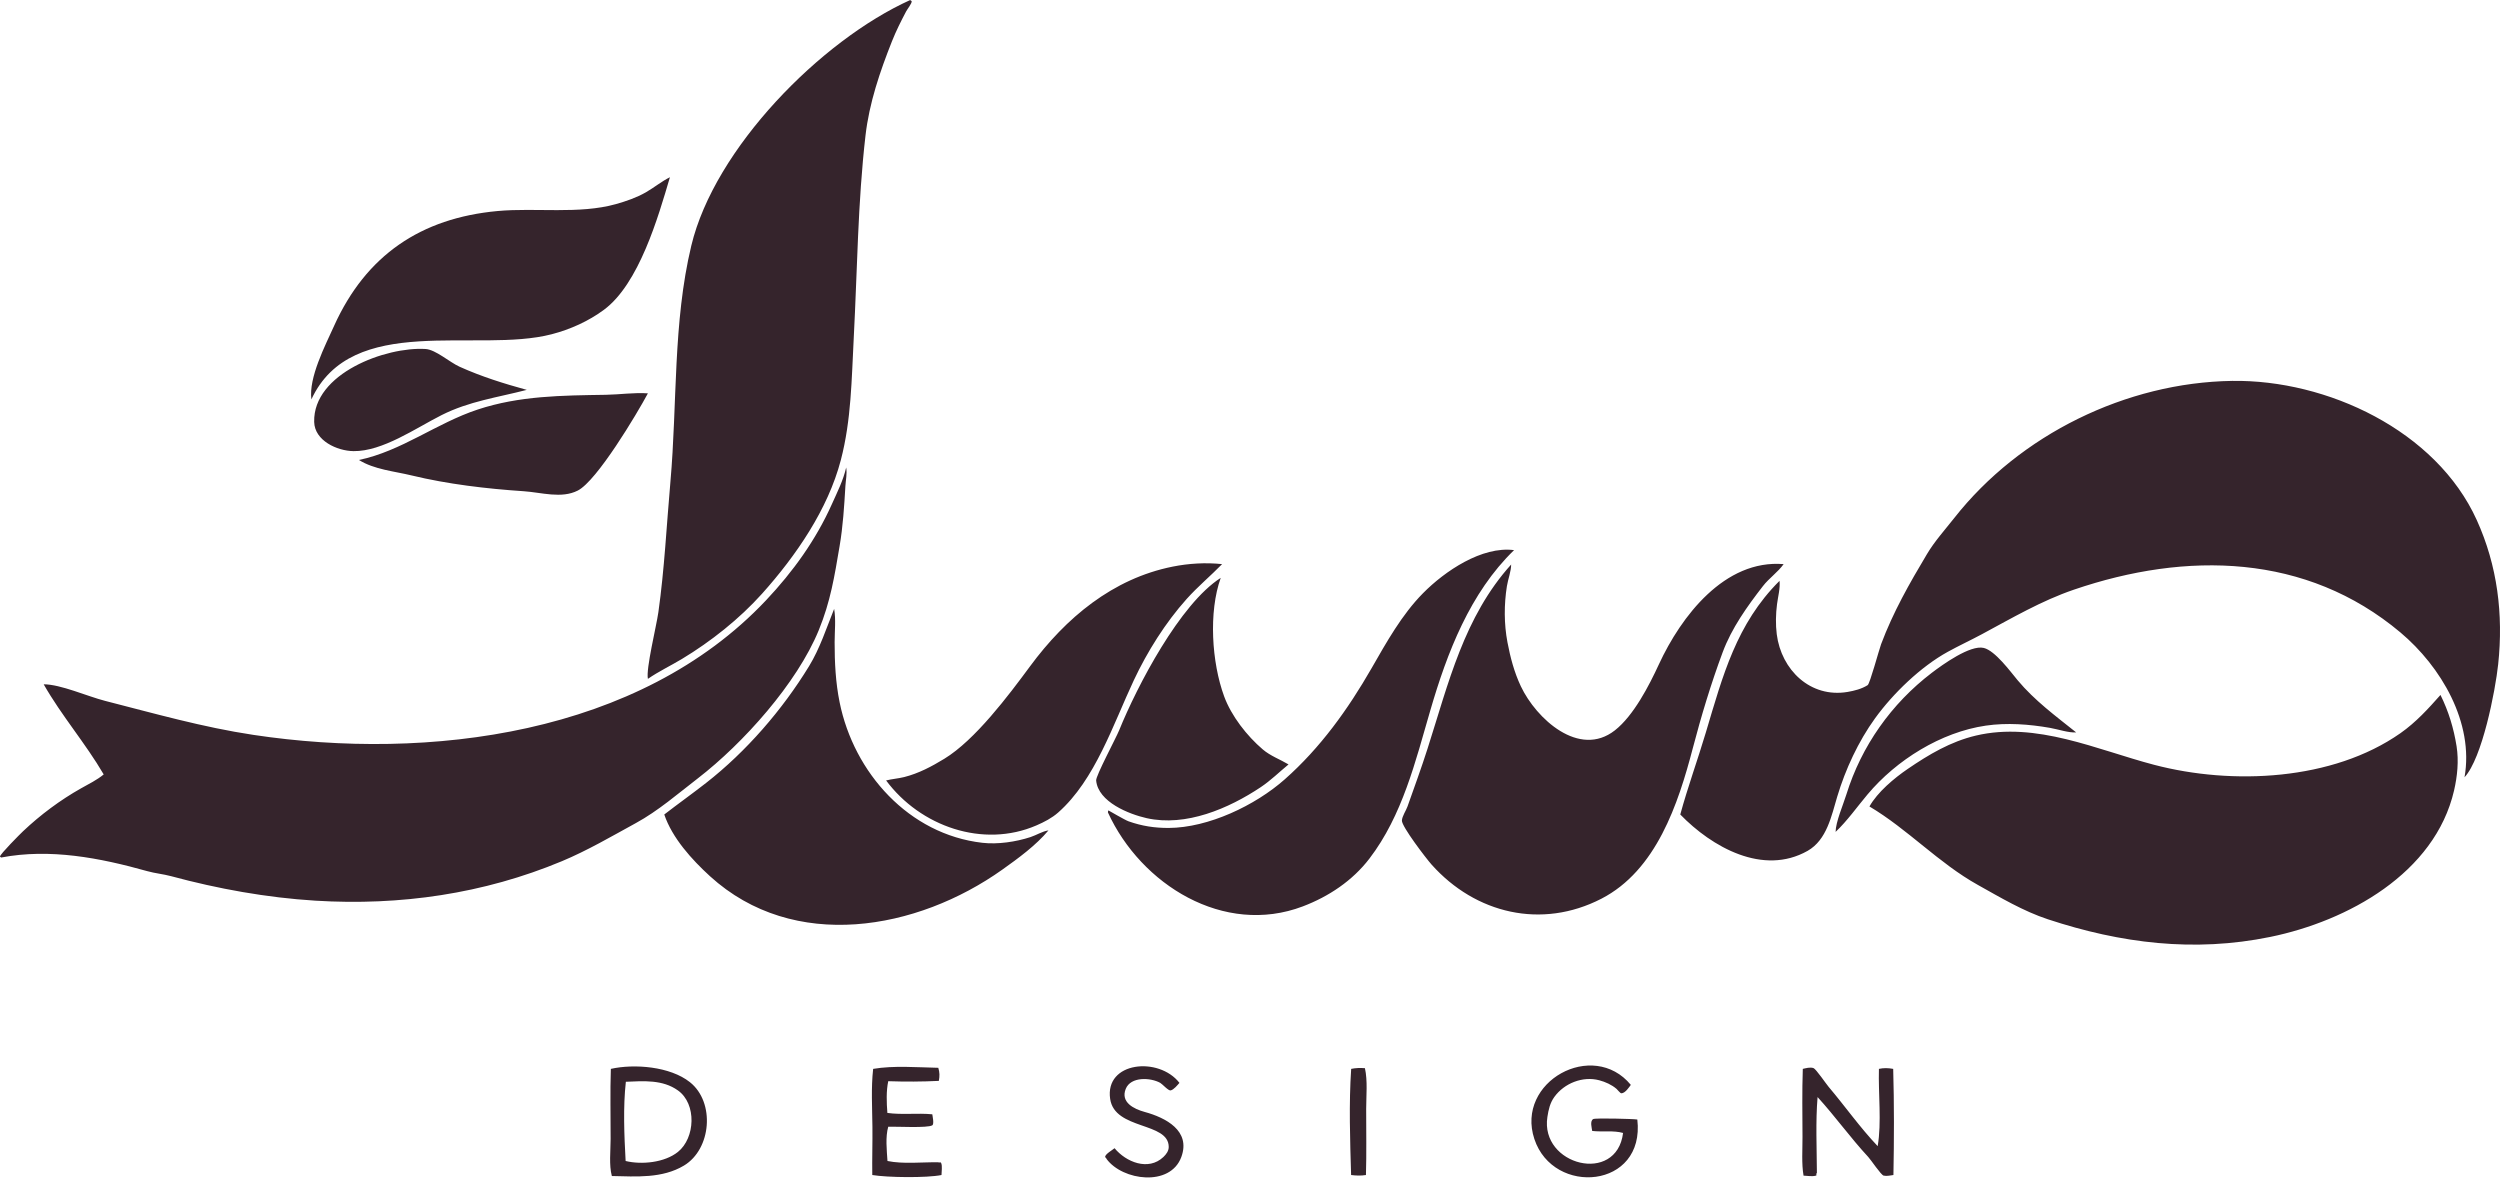
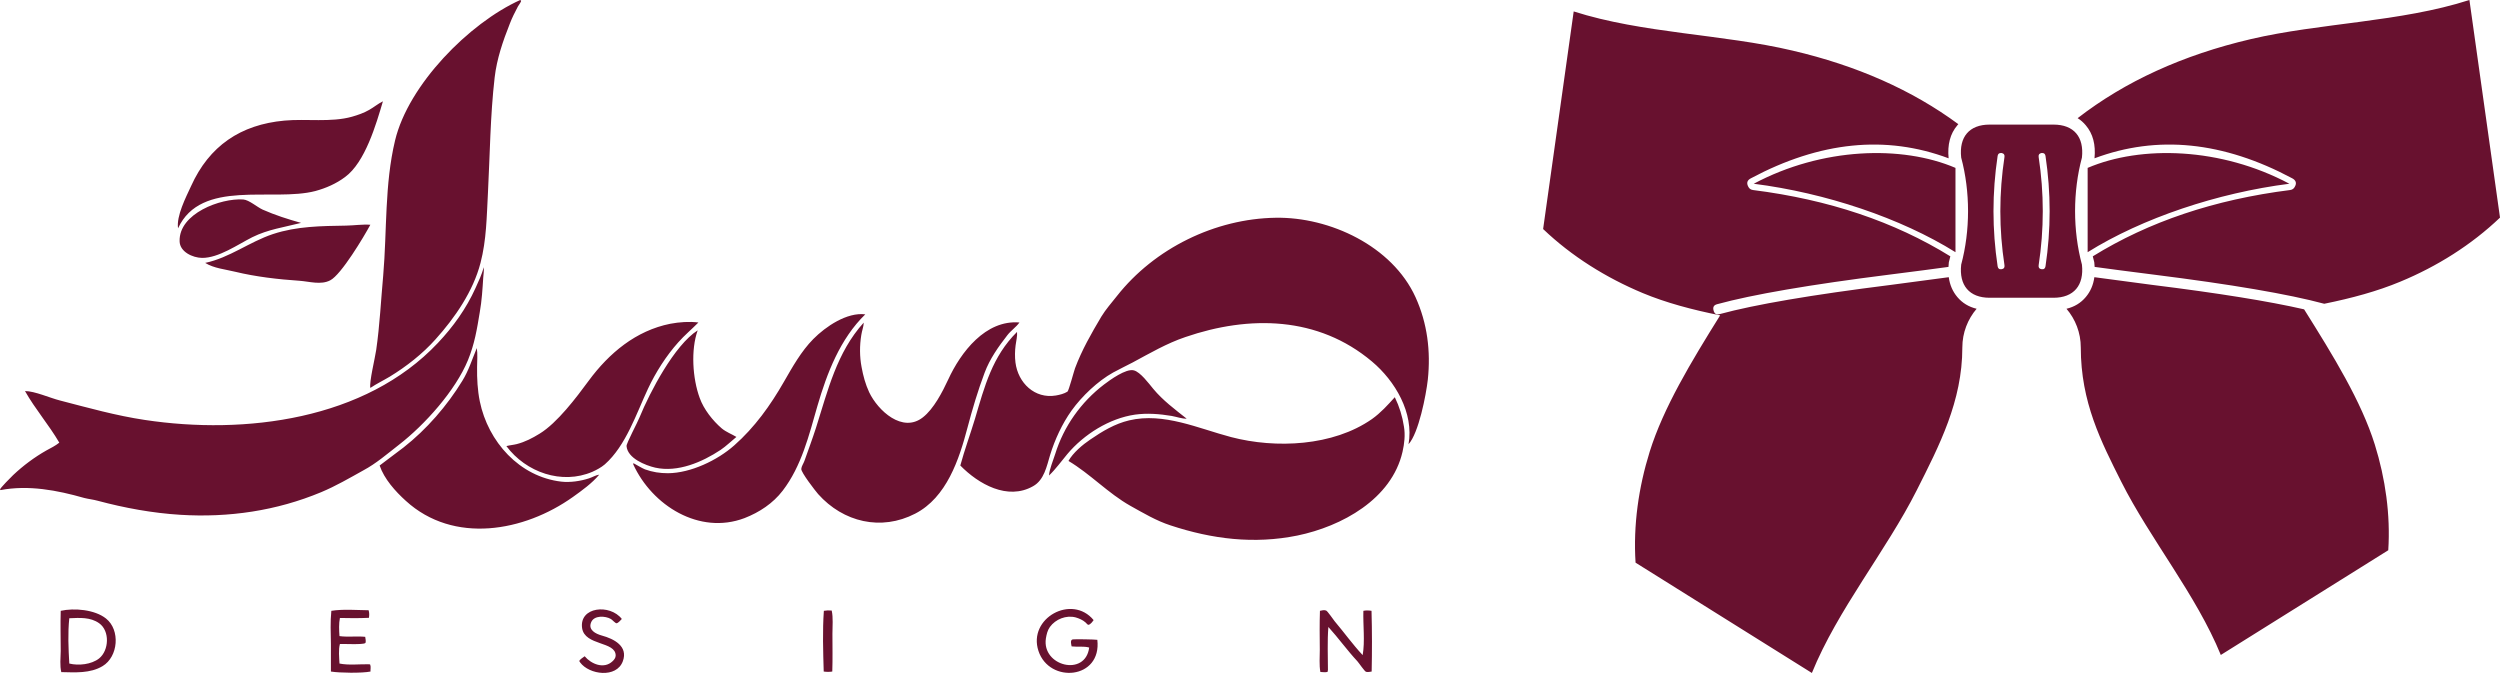
- <svg xmlns="http://www.w3.org/2000/svg" version="1.1" width="100mm" height="47.098mm" viewBox="0 0 100 47.098">
-   <g id="wordmark">
-     <path id="misk06-engrave" fill="#35242C" fill-rule="nonzero" stroke="none" d="M98.581,31.091 C98.967,28.903 97.64,26.662 96.017,25.298 C92.247,22.131 87.452,22.052 82.958,23.586 C81.656,24.03 80.479,24.723 79.273,25.37 C78.821,25.613 78.361,25.825 77.911,26.073 C76.827,26.67 75.724,27.735 75.001,28.734 C74.335,29.654 73.816,30.775 73.491,31.859 C73.261,32.623 73.076,33.597 72.303,34.035 C70.521,35.042 68.475,33.883 67.211,32.58 C67.51,31.484 67.908,30.391 68.235,29.295 C68.911,27.032 69.453,24.955 71.181,23.234 C71.214,23.523 71.122,23.854 71.081,24.168 C71.03,24.554 71.021,24.983 71.07,25.369 C71.251,26.798 72.418,27.93 73.905,27.677 C74.178,27.631 74.468,27.556 74.706,27.406 C74.797,27.349 75.162,25.986 75.243,25.77 C75.723,24.488 76.378,23.336 77.078,22.165 C77.386,21.648 77.797,21.195 78.168,20.723 C80.796,17.38 85.054,15.299 89.287,15.236 C93.07,15.18 97.445,17.215 99.071,20.803 C99.898,22.628 100.14,24.577 99.927,26.571 C99.812,27.643 99.29,30.323 98.581,31.091 Z     M0.038,34.302 C0.042,34.284 0,34.281 0,34.262 C0,34.169 0.802,33.363 0.92,33.252 C1.616,32.594 2.409,32.002 3.243,31.533 C3.546,31.362 3.88,31.2 4.148,30.977 C3.419,29.73 2.462,28.628 1.747,27.372 C2.427,27.372 3.486,27.851 4.204,28.035 C6.17,28.537 8.118,29.092 10.133,29.395 C17.143,30.45 25.566,29.394 30.642,24.011 C31.721,22.867 32.635,21.598 33.277,20.162 C33.493,19.679 33.728,19.221 33.847,18.7 C33.889,18.962 33.831,19.182 33.816,19.441 C33.769,20.241 33.719,21.053 33.584,21.844 C33.379,23.055 33.221,24.058 32.75,25.209 C31.88,27.332 29.729,29.733 27.919,31.13 C27.118,31.747 26.326,32.437 25.435,32.923 C24.461,33.456 23.496,34.022 22.471,34.45 C19.347,35.753 16.005,36.236 12.616,36.027 C10.672,35.907 8.72,35.554 6.848,35.048 C6.533,34.963 6.202,34.934 5.887,34.845 C3.995,34.314 1.998,33.927 0.038,34.302 Z     M97.619,27.798 C97.944,28.456 98.149,29.13 98.264,29.856 C98.355,30.437 98.294,31.05 98.163,31.618 C97.395,34.935 93.904,36.842 90.809,37.477 C87.759,38.102 84.831,37.733 81.917,36.772 C80.932,36.447 80.012,35.898 79.113,35.396 C77.549,34.525 76.31,33.168 74.778,32.259 C75.1,31.686 75.763,31.13 76.308,30.758 C77.158,30.178 78.022,29.664 79.032,29.424 C81.45,28.85 83.883,29.994 86.163,30.592 C89.29,31.413 93.303,31.23 96.017,29.328 C96.644,28.888 97.134,28.344 97.619,27.798 Z     M36.411,0 C36.411,0.026 36.465,0.027 36.468,0.053 C36.475,0.138 36.289,0.374 36.247,0.453 C36.039,0.848 35.842,1.24 35.677,1.655 C35.197,2.866 34.77,4.115 34.62,5.421 C34.31,8.108 34.292,10.814 34.15,13.512 C34.063,15.169 34.054,16.789 33.634,18.399 C33.118,20.377 31.835,22.238 30.482,23.748 C29.578,24.756 28.433,25.662 27.278,26.358 C26.828,26.629 26.346,26.857 25.916,27.154 C25.832,26.757 26.255,25.053 26.335,24.488 C26.578,22.763 26.663,21.015 26.816,19.281 C27.095,16.13 26.913,12.916 27.652,9.827 C28.582,5.942 32.823,1.623 36.411,0 Z     M71.346,22.565 C71.115,22.888 70.761,23.128 70.515,23.447 C69.884,24.261 69.27,25.118 68.907,26.09 C68.442,27.339 68.048,28.645 67.71,29.936 C67.129,32.153 66.253,34.819 64.051,35.951 C61.669,37.175 59.023,36.554 57.263,34.583 C57.056,34.351 56.061,33.056 56.076,32.82 C56.087,32.644 56.241,32.426 56.3,32.259 C56.574,31.487 56.856,30.716 57.105,29.936 C57.94,27.326 58.559,24.674 60.446,22.581 C60.446,22.855 60.322,23.161 60.276,23.447 C60.159,24.177 60.16,24.963 60.298,25.69 C60.414,26.3 60.568,26.888 60.834,27.452 C61.446,28.746 63.166,30.333 64.594,29.215 C65.347,28.625 65.962,27.426 66.357,26.571 C67.244,24.654 68.983,22.37 71.346,22.565 Z     M41.939,33.216 C41.436,33.817 40.732,34.331 40.096,34.783 C36.688,37.208 31.754,38.105 28.399,35.048 C27.674,34.386 26.888,33.52 26.571,32.58 C27.121,32.154 27.69,31.75 28.239,31.321 C29.852,30.061 31.296,28.391 32.36,26.651 C32.798,25.936 33.055,25.127 33.366,24.356 C33.439,24.782 33.386,25.251 33.385,25.69 C33.384,26.497 33.424,27.301 33.585,28.093 C34.157,30.917 36.356,33.375 39.295,33.712 C39.908,33.783 40.635,33.674 41.218,33.484 C41.468,33.402 41.696,33.25 41.939,33.216 Z     M60.563,22.005 C58.801,23.712 57.883,26.11 57.213,28.414 C56.617,30.46 56.096,32.619 54.778,34.342 C54.098,35.232 53.143,35.864 52.114,36.255 C48.955,37.455 45.638,35.382 44.318,32.5 C44.326,32.473 44.314,32.419 44.342,32.419 C44.348,32.419 44.993,32.8 45.143,32.853 C45.673,33.041 46.182,33.12 46.746,33.118 C48.334,33.111 50.21,32.219 51.392,31.172 C52.817,29.911 53.921,28.37 54.862,26.731 C55.46,25.69 56.069,24.591 56.92,23.729 C57.792,22.845 59.278,21.838 60.563,22.005 Z     M26.797,7.089 C26.327,8.684 25.561,11.356 24.153,12.395 C23.535,12.85 22.814,13.175 22.07,13.369 C19.079,14.148 14.073,12.486 12.456,15.975 C12.342,15.106 13.005,13.83 13.365,13.032 C14.642,10.207 16.837,8.723 19.907,8.441 C21.429,8.302 23.168,8.576 24.634,8.165 C25.046,8.049 25.461,7.906 25.836,7.692 C26.161,7.505 26.475,7.247 26.797,7.089 Z     M48.884,22.565 C48.425,23.035 47.911,23.463 47.467,23.958 C46.616,24.908 45.892,26.064 45.352,27.212 C44.53,28.962 43.807,31.194 42.328,32.5 C42.074,32.724 41.767,32.882 41.458,33.016 C39.324,33.94 36.812,33.057 35.444,31.218 C35.673,31.159 35.931,31.142 36.17,31.082 C36.75,30.935 37.266,30.66 37.773,30.351 C39.004,29.602 40.344,27.815 41.203,26.651 C42.633,24.712 44.511,23.144 46.906,22.665 C47.546,22.536 48.235,22.495 48.884,22.565 Z     M51.541,30.577 C51.174,30.878 50.827,31.222 50.431,31.486 C49.151,32.34 47.436,33.079 45.864,32.726 C45.169,32.569 43.925,32.083 43.846,31.218 C43.83,31.037 44.638,29.526 44.765,29.215 C45.488,27.432 47.198,24.158 48.829,23.115 C48.339,24.484 48.467,26.493 48.965,27.853 C49.253,28.639 49.877,29.437 50.511,29.977 C50.817,30.238 51.207,30.377 51.541,30.577 Z     M25.916,15.734 C25.479,16.549 23.882,19.229 23.112,19.622 C22.459,19.956 21.652,19.696 20.948,19.649 C19.459,19.55 17.91,19.367 16.462,19.017 C15.774,18.85 14.968,18.782 14.357,18.399 C16.066,18.042 17.455,16.927 19.106,16.382 C20.78,15.828 22.483,15.82 24.233,15.792 C24.793,15.783 25.364,15.695 25.916,15.734 Z     M83.045,29.295 C82.758,29.32 82.326,29.172 81.997,29.114 C81.161,28.968 80.276,28.902 79.433,29.025 C77.641,29.285 75.857,30.399 74.7,31.779 C74.282,32.276 73.894,32.83 73.424,33.276 C73.428,32.88 73.724,32.199 73.855,31.779 C74.455,29.845 75.656,28.144 77.27,26.914 C77.694,26.591 78.812,25.783 79.353,25.918 C79.807,26.031 80.407,26.852 80.707,27.212 C81.381,28.019 82.231,28.645 83.045,29.295 Z     M17.023,13.96 C17.428,13.985 17.986,14.491 18.385,14.67 C19.262,15.065 20.145,15.34 21.071,15.595 C19.901,15.899 18.77,16.047 17.664,16.604 C16.634,17.123 15.302,18.061 14.139,18.045 C13.486,18.037 12.585,17.627 12.567,16.877 C12.521,14.936 15.44,13.861 17.023,13.96 Z     M24.474,47.041 C24.356,46.602 24.424,46.038 24.425,45.559 C24.428,44.625 24.402,43.688 24.434,42.755 C25.371,42.544 26.806,42.657 27.598,43.288 C28.608,44.091 28.458,45.963 27.358,46.623 C26.489,47.144 25.453,47.062 24.474,47.041 Z     M25.034,43.271 C24.921,44.279 24.969,45.415 25.025,46.44 C25.666,46.596 26.582,46.506 27.117,46.077 C27.809,45.522 27.875,44.156 27.117,43.617 C26.504,43.179 25.749,43.24 25.034,43.271 Z     M75.107,45.846 C75.27,44.9 75.128,43.741 75.157,42.755 C75.352,42.713 75.531,42.719 75.728,42.755 C75.768,44.168 75.764,45.588 75.737,47.001 C75.616,47.015 75.478,47.054 75.347,47.025 C75.239,47.001 74.84,46.396 74.731,46.28 C74.021,45.515 73.403,44.649 72.703,43.883 C72.621,44.879 72.671,45.915 72.676,46.921 C72.605,46.98 72.712,47.005 72.623,47.029 C72.481,47.067 72.288,47.03 72.142,47.026 C72.058,46.544 72.102,45.983 72.1,45.478 C72.097,44.571 72.08,43.661 72.112,42.755 C72.23,42.73 72.406,42.675 72.543,42.725 C72.639,42.761 73.047,43.358 73.147,43.476 C73.808,44.257 74.401,45.102 75.107,45.846 Z     M65.233,43.395 C65.168,43.482 65.008,43.732 64.852,43.732 C64.811,43.732 64.694,43.583 64.662,43.556 C64.469,43.389 64.215,43.276 63.971,43.211 C63.31,43.035 62.571,43.329 62.175,43.876 C61.999,44.119 61.941,44.387 61.896,44.677 C61.595,46.616 64.667,47.394 64.923,45.318 C64.535,45.209 64.095,45.286 63.688,45.238 C63.674,45.122 63.586,44.842 63.73,44.762 C63.813,44.716 65.343,44.753 65.493,44.781 C65.814,47.552 62.132,47.857 61.374,45.559 C60.616,43.263 63.72,41.563 65.233,43.395 Z     M37.532,42.712 C37.588,42.902 37.589,43.033 37.554,43.235 C36.89,43.269 36.199,43.271 35.53,43.248 C35.446,43.636 35.463,44.105 35.495,44.517 C36.074,44.6 36.702,44.514 37.292,44.572 C37.3,44.638 37.373,44.96 37.292,45.012 C37.112,45.129 35.837,45.058 35.53,45.068 C35.412,45.48 35.471,46.002 35.499,46.44 C36.129,46.569 36.875,46.483 37.532,46.49 C37.57,46.522 37.621,46.464 37.646,46.52 C37.701,46.646 37.66,46.865 37.66,47.001 C37.071,47.121 35.501,47.102 34.891,47.001 C34.881,46.36 34.904,45.719 34.897,45.078 C34.889,44.308 34.84,43.52 34.926,42.755 C35.749,42.615 36.688,42.695 37.532,42.712 Z     M47.178,43.315 C47.098,43.404 46.955,43.586 46.826,43.617 C46.736,43.638 46.497,43.364 46.41,43.315 C46.028,43.102 45.231,43.052 45.029,43.556 C44.814,44.093 45.356,44.36 45.784,44.477 C46.628,44.708 47.64,45.228 47.253,46.28 C46.811,47.483 44.902,47.228 44.262,46.358 C44.262,46.326 44.215,46.311 44.208,46.28 C44.187,46.176 44.508,45.993 44.583,45.928 C45.037,46.481 45.932,46.852 46.536,46.28 C46.646,46.175 46.749,46.04 46.749,45.879 C46.749,44.868 44.589,45.211 44.406,43.956 C44.187,42.462 46.354,42.253 47.178,43.315 Z     M54.597,42.727 C54.71,43.233 54.648,43.827 54.647,44.357 C54.646,45.237 54.664,46.121 54.638,47.001 C54.441,47.033 54.248,47.027 54.044,47.001 C54.003,45.601 53.953,44.151 54.047,42.755 C54.231,42.718 54.396,42.712 54.597,42.727 Z" />
-   </g>
+ <svg xmlns="http://www.w3.org/2000/svg" viewBox="0 0 174.97 47.098">
+   <path fill="#68112F" fill-rule="nonzero" d="M98.58 31.09C98.97 28.9 97.64 26.66 96.02 25.3C92.25 22.13 87.45 22.05 82.96 23.59C81.66 24.03 80.48 24.72 79.27 25.37C78.82 25.61 78.36 25.82 77.91 26.07C76.83 26.67 75.72 27.73 75 28.73C74.34 29.65 73.82 30.78 73.49 31.86C73.26 32.62 73.08 33.6 72.3 34.03C70.52 35.04 68.48 33.88 67.21 32.58C67.51 31.48 67.91 30.39 68.24 29.3C68.91 27.03 69.45 24.95 71.18 23.23C71.21 23.52 71.12 23.85 71.08 24.17C71.03 24.55 71.02 24.98 71.07 25.37C71.25 26.8 72.42 27.93 73.9 27.68C74.18 27.63 74.47 27.56 74.71 27.41C74.8 27.35 75.16 25.99 75.24 25.77C75.72 24.49 76.38 23.34 77.08 22.16C77.39 21.65 77.8 21.19 78.17 20.72C80.8 17.38 85.05 15.3 89.29 15.24C93.07 15.18 97.44 17.22 99.07 20.8C99.9 22.63 100.14 24.58 99.93 26.57C99.81 27.64 99.29 30.32 98.58 31.09ZM0.04 34.3C0.04 34.28 0 34.28 0 34.26C0 34.17 0.8 33.36 0.92 33.25C1.62 32.59 2.41 32 3.24 31.53C3.55 31.36 3.88 31.2 4.15 30.98C3.42 29.73 2.46 28.63 1.75 27.37C2.43 27.37 3.49 27.85 4.2 28.03C6.17 28.54 8.12 29.09 10.13 29.39C17.14 30.45 25.57 29.39 30.64 24.01C31.72 22.87 32.63 21.6 33.28 20.16C33.49 19.68 33.73 19.22 33.85 18.7C33.89 18.96 33.83 19.18 33.82 19.44C33.77 20.24 33.72 21.05 33.58 21.84C33.38 23.05 33.22 24.06 32.75 25.21C31.88 27.33 29.73 29.73 27.92 31.13C27.12 31.75 26.33 32.44 25.43 32.92C24.46 33.46 23.5 34.02 22.47 34.45C19.35 35.75 16.01 36.24 12.62 36.03C10.67 35.91 8.72 35.55 6.85 35.05C6.53 34.96 6.2 34.93 5.89 34.85C4 34.31 2 33.93 0.04 34.3ZM97.62 27.8C97.94 28.46 98.15 29.13 98.26 29.86C98.36 30.44 98.29 31.05 98.16 31.62C97.4 34.94 93.9 36.84 90.81 37.48C87.76 38.1 84.83 37.73 81.92 36.77C80.93 36.45 80.01 35.9 79.11 35.4C77.55 34.52 76.31 33.17 74.78 32.26C75.1 31.69 75.76 31.13 76.31 30.76C77.16 30.18 78.02 29.66 79.03 29.42C81.45 28.85 83.88 29.99 86.16 30.59C89.29 31.41 93.3 31.23 96.02 29.33C96.64 28.89 97.13 28.34 97.62 27.8ZM36.41 0C36.41 0.03 36.47 0.03 36.47 0.05C36.48 0.14 36.29 0.37 36.25 0.45C36.04 0.85 35.84 1.24 35.68 1.66C35.2 2.87 34.77 4.12 34.62 5.42C34.31 8.11 34.29 10.81 34.15 13.51C34.06 15.17 34.05 16.79 33.63 18.4C33.12 20.38 31.84 22.24 30.48 23.75C29.58 24.76 28.43 25.66 27.28 26.36C26.83 26.63 26.35 26.86 25.92 27.15C25.83 26.76 26.25 25.05 26.33 24.49C26.58 22.76 26.66 21.02 26.82 19.28C27.09 16.13 26.91 12.92 27.65 9.83C28.58 5.94 32.82 1.62 36.41 0ZM71.35 22.57C71.12 22.89 70.76 23.13 70.51 23.45C69.88 24.26 69.27 25.12 68.91 26.09C68.44 27.34 68.05 28.65 67.71 29.94C67.13 32.15 66.25 34.82 64.05 35.95C61.67 37.18 59.02 36.55 57.26 34.58C57.06 34.35 56.06 33.06 56.08 32.82C56.09 32.64 56.24 32.43 56.3 32.26C56.57 31.49 56.86 30.72 57.11 29.94C57.94 27.33 58.56 24.67 60.45 22.58C60.45 22.85 60.32 23.16 60.28 23.45C60.16 24.18 60.16 24.96 60.3 25.69C60.41 26.3 60.57 26.89 60.83 27.45C61.45 28.75 63.17 30.33 64.59 29.21C65.35 28.62 65.96 27.43 66.36 26.57C67.24 24.65 68.98 22.37 71.35 22.57ZM41.94 33.22C41.44 33.82 40.73 34.33 40.1 34.78C36.69 37.21 31.75 38.11 28.4 35.05C27.67 34.39 26.89 33.52 26.57 32.58C27.12 32.15 27.69 31.75 28.24 31.32C29.85 30.06 31.3 28.39 32.36 26.65C32.8 25.94 33.05 25.13 33.37 24.36C33.44 24.78 33.39 25.25 33.39 25.69C33.38 26.5 33.42 27.3 33.58 28.09C34.16 30.92 36.36 33.37 39.29 33.71C39.91 33.78 40.64 33.67 41.22 33.48C41.47 33.4 41.7 33.25 41.94 33.22ZM60.56 22C58.8 23.71 57.88 26.11 57.21 28.41C56.62 30.46 56.1 32.62 54.78 34.34C54.1 35.23 53.14 35.86 52.11 36.26C48.95 37.46 45.64 35.38 44.32 32.5C44.33 32.47 44.31 32.42 44.34 32.42C44.35 32.42 44.99 32.8 45.14 32.85C45.67 33.04 46.18 33.12 46.75 33.12C48.33 33.11 50.21 32.22 51.39 31.17C52.82 29.91 53.92 28.37 54.86 26.73C55.46 25.69 56.07 24.59 56.92 23.73C57.79 22.85 59.28 21.84 60.56 22ZM26.8 7.09C26.33 8.68 25.56 11.36 24.15 12.39C23.54 12.85 22.81 13.17 22.07 13.37C19.08 14.15 14.07 12.49 12.46 15.98C12.34 15.11 13 13.83 13.37 13.03C14.64 10.21 16.84 8.72 19.91 8.44C21.43 8.3 23.17 8.58 24.63 8.17C25.05 8.05 25.46 7.91 25.84 7.69C26.16 7.51 26.47 7.25 26.8 7.09ZM48.88 22.57C48.43 23.03 47.91 23.46 47.47 23.96C46.62 24.91 45.89 26.06 45.35 27.21C44.53 28.96 43.81 31.19 42.33 32.5C42.07 32.72 41.77 32.88 41.46 33.02C39.32 33.94 36.81 33.06 35.44 31.22C35.67 31.16 35.93 31.14 36.17 31.08C36.75 30.93 37.27 30.66 37.77 30.35C39 29.6 40.34 27.82 41.2 26.65C42.63 24.71 44.51 23.14 46.91 22.66C47.55 22.54 48.24 22.49 48.88 22.57ZM51.54 30.58C51.17 30.88 50.83 31.22 50.43 31.49C49.15 32.34 47.44 33.08 45.86 32.73C45.17 32.57 43.92 32.08 43.85 31.22C43.83 31.04 44.64 29.53 44.76 29.21C45.49 27.43 47.2 24.16 48.83 23.12C48.34 24.48 48.47 26.49 48.97 27.85C49.25 28.64 49.88 29.44 50.51 29.98C50.82 30.24 51.21 30.38 51.54 30.58ZM25.92 15.73C25.48 16.55 23.88 19.23 23.11 19.62C22.46 19.96 21.65 19.7 20.95 19.65C19.46 19.55 17.91 19.37 16.46 19.02C15.77 18.85 14.97 18.78 14.36 18.4C16.07 18.04 17.45 16.93 19.11 16.38C20.78 15.83 22.48 15.82 24.23 15.79C24.79 15.78 25.36 15.69 25.92 15.73ZM83.05 29.3C82.76 29.32 82.33 29.17 82 29.11C81.16 28.97 80.28 28.9 79.43 29.02C77.64 29.28 75.86 30.4 74.7 31.78C74.28 32.28 73.89 32.83 73.42 33.28C73.43 32.88 73.72 32.2 73.85 31.78C74.45 29.84 75.66 28.14 77.27 26.91C77.69 26.59 78.81 25.78 79.35 25.92C79.81 26.03 80.41 26.85 80.71 27.21C81.38 28.02 82.23 28.65 83.05 29.3ZM17.02 13.96C17.43 13.99 17.99 14.49 18.38 14.67C19.26 15.06 20.15 15.34 21.07 15.6C19.9 15.9 18.77 16.05 17.66 16.6C16.63 17.12 15.3 18.06 14.14 18.05C13.49 18.04 12.58 17.63 12.57 16.88C12.52 14.94 15.44 13.86 17.02 13.96ZM4.29 47.04C4.18 46.6 4.24 46.04 4.25 45.56C4.25 44.62 4.22 43.69 4.25 42.75C5.19 42.54 6.63 42.66 7.42 43.29C8.43 44.09 8.28 45.96 7.18 46.62C6.31 47.14 5.27 47.06 4.29 47.04ZM4.85 43.27C4.74 44.28 4.79 45.41 4.85 46.44C5.49 46.6 6.4 46.51 6.94 46.08C7.63 45.52 7.7 44.16 6.94 43.62C6.32 43.18 5.57 43.24 4.85 43.27ZM25.8 42.71C25.85 42.9 25.85 43.03 25.82 43.24C25.15 43.27 24.46 43.27 23.79 43.25C23.71 43.64 23.73 44.11 23.76 44.52C24.34 44.6 24.97 44.51 25.56 44.57C25.57 44.64 25.64 44.96 25.56 45.01C25.38 45.13 24.1 45.06 23.79 45.07C23.68 45.48 23.74 46 23.76 46.44C24.39 46.57 25.14 46.48 25.8 46.49C25.84 46.52 25.89 46.46 25.91 46.52C25.97 46.65 25.92 46.87 25.93 47C25.34 47.12 23.77 47.1 23.16 47C23.15 46.36 23.17 45.72 23.16 45.08C23.15 44.31 23.11 43.52 23.19 42.75C24.01 42.62 24.95 42.7 25.8 42.71ZM43.52 43.32C43.44 43.4 43.29 43.59 43.16 43.62C43.07 43.64 42.84 43.36 42.75 43.32C42.37 43.1 41.57 43.05 41.37 43.56C41.15 44.09 41.69 44.36 42.12 44.48C42.97 44.71 43.98 45.23 43.59 46.28C43.15 47.48 41.24 47.23 40.6 46.36C40.6 46.33 40.55 46.31 40.55 46.28C40.52 46.18 40.85 45.99 40.92 45.93C41.38 46.48 42.27 46.85 42.87 46.28C42.98 46.18 43.09 46.04 43.09 45.88C43.09 44.87 40.93 45.21 40.74 43.96C40.53 42.46 42.69 42.25 43.52 43.32ZM58.21 42.73C58.32 43.23 58.26 43.83 58.26 44.36C58.26 45.24 58.28 46.12 58.25 47C58.05 47.03 57.86 47.03 57.65 47C57.61 45.6 57.56 44.15 57.66 42.75C57.84 42.72 58.01 42.71 58.21 42.73ZM76.54 43.4C76.48 43.48 76.32 43.73 76.16 43.73C76.12 43.73 76 43.58 75.97 43.56C75.78 43.39 75.52 43.28 75.28 43.21C74.62 43.04 73.88 43.33 73.48 43.88C73.31 44.12 73.25 44.39 73.2 44.68C72.9 46.62 75.97 47.39 76.23 45.32C75.84 45.21 75.4 45.29 75 45.24C74.98 45.12 74.89 44.84 75.04 44.76C75.12 44.72 76.65 44.75 76.8 44.78C77.12 47.55 73.44 47.86 72.68 45.56C71.92 43.26 75.03 41.56 76.54 43.4ZM95.37 45.85C95.54 44.9 95.39 43.74 95.42 42.75C95.62 42.71 95.8 42.72 95.99 42.75C96.03 44.17 96.03 45.59 96 47C95.88 47.02 95.74 47.05 95.61 47.02C95.51 47 95.11 46.4 95 46.28C94.29 45.52 93.67 44.65 92.97 43.88C92.89 44.88 92.94 45.92 92.94 46.92C92.87 46.98 92.98 47 92.89 47.03C92.75 47.07 92.55 47.03 92.41 47.03C92.32 46.54 92.37 45.98 92.37 45.48C92.36 44.57 92.35 43.66 92.38 42.75C92.5 42.73 92.67 42.67 92.81 42.73C92.91 42.76 93.31 43.36 93.41 43.48C94.07 44.26 94.67 45.1 95.37 45.85ZM122.54 12.48Q122.15 12.68 122.36 13.07Q122.46 13.27 122.69 13.3Q130.62 14.3 136.5 17.94Q136.46 18.12 136.41 18.3Q136.39 18.36 136.39 18.43Q136.37 18.56 136.37 18.68Q134.85 18.89 132.24 19.22Q123.91 20.27 120.18 21.29Q119.83 21.38 119.93 21.73Q119.97 21.9 120.08 21.97Q120.19 22.03 120.37 21.98Q124.05 20.98 132.33 19.94Q134.88 19.61 136.39 19.4Q136.5 20.21 136.99 20.79Q137.51 21.41 138.34 21.61C137.72 22.34 137.34 23.28 137.34 24.32C137.34 28.08 135.73 31.18 134.14 34.33C132.01 38.55 128.61 42.67 126.81 47.1L114.47 39.38C114.3 36.77 114.68 34.11 115.46 31.61C116.42 28.54 118.35 25.34 120.39 22.07C118.44 21.68 116.6 21.19 114.97 20.51C112.41 19.44 110 17.94 108 16.03L110.14 0.8C114.95 2.34 120.59 2.39 125.45 3.54C129.95 4.59 133.82 6.3 137.06 8.69Q137.02 8.73 136.99 8.77Q136.24 9.65 136.38 11.08Q129.79 8.61 122.54 12.48ZM168 19.71C166.4 20.38 164.59 20.87 162.67 21.26Q158.92 20.25 150.73 19.22Q148.12 18.89 146.6 18.68Q146.6 18.56 146.58 18.43Q146.58 18.36 146.56 18.3Q146.51 18.12 146.47 17.94Q152.35 14.3 160.28 13.3Q160.51 13.27 160.61 13.07Q160.72 12.88 160.67 12.73Q160.62 12.58 160.43 12.48Q153.18 8.61 146.59 11.08Q146.73 9.65 145.98 8.77Q145.73 8.47 145.41 8.27C148.74 5.69 152.78 3.85 157.52 2.74C162.38 1.6 168.02 1.55 172.83 0L174.97 15.23C172.97 17.14 170.56 18.65 168 19.71ZM150.64 19.94Q157.55 20.8 161.26 21.65C163.3 24.9 165.26 28.08 166.21 31.12C166.95 33.5 167.31 36.03 167.15 38.51L155.43 45.84C153.71 41.63 150.48 37.72 148.46 33.71C147.06 30.92 145.63 28.16 145.63 24.32C145.63 23.28 145.25 22.34 144.63 21.61Q145.46 21.41 145.98 20.79Q146.47 20.21 146.58 19.4Q148.09 19.61 150.64 19.94ZM143.72 20.84L139.25 20.84C137.82 20.84 137.1 19.96 137.26 18.52C137.9 16.13 137.9 13.42 137.26 11.03C137.1 9.59 137.82 8.72 139.25 8.72L143.72 8.72C145.15 8.72 145.87 9.59 145.71 11.03C145.07 13.42 145.07 16.13 145.71 18.52C145.87 19.96 145.15 20.84 143.72 20.84ZM136.86 11.75L136.86 17.65C133.03 15.26 127.77 13.5 122.74 12.86C127.53 10.31 133.11 10.15 136.86 11.75ZM160.23 12.86C155.2 13.5 149.94 15.26 146.11 17.65L146.11 11.75C149.86 10.15 155.44 10.31 160.23 12.86ZM140.09 10.71Q139.85 10.68 139.81 10.91Q139.23 14.78 139.81 18.64Q139.85 18.88 140.09 18.84Q140.32 18.81 140.29 18.57Q139.71 14.78 140.29 10.98Q140.32 10.75 140.09 10.71ZM142.88 10.71Q142.65 10.75 142.68 10.98Q143.26 14.78 142.68 18.57Q142.65 18.81 142.88 18.84Q143.12 18.88 143.16 18.64Q143.74 14.78 143.16 10.91Q143.12 10.68 142.88 10.71Z" />
</svg>
